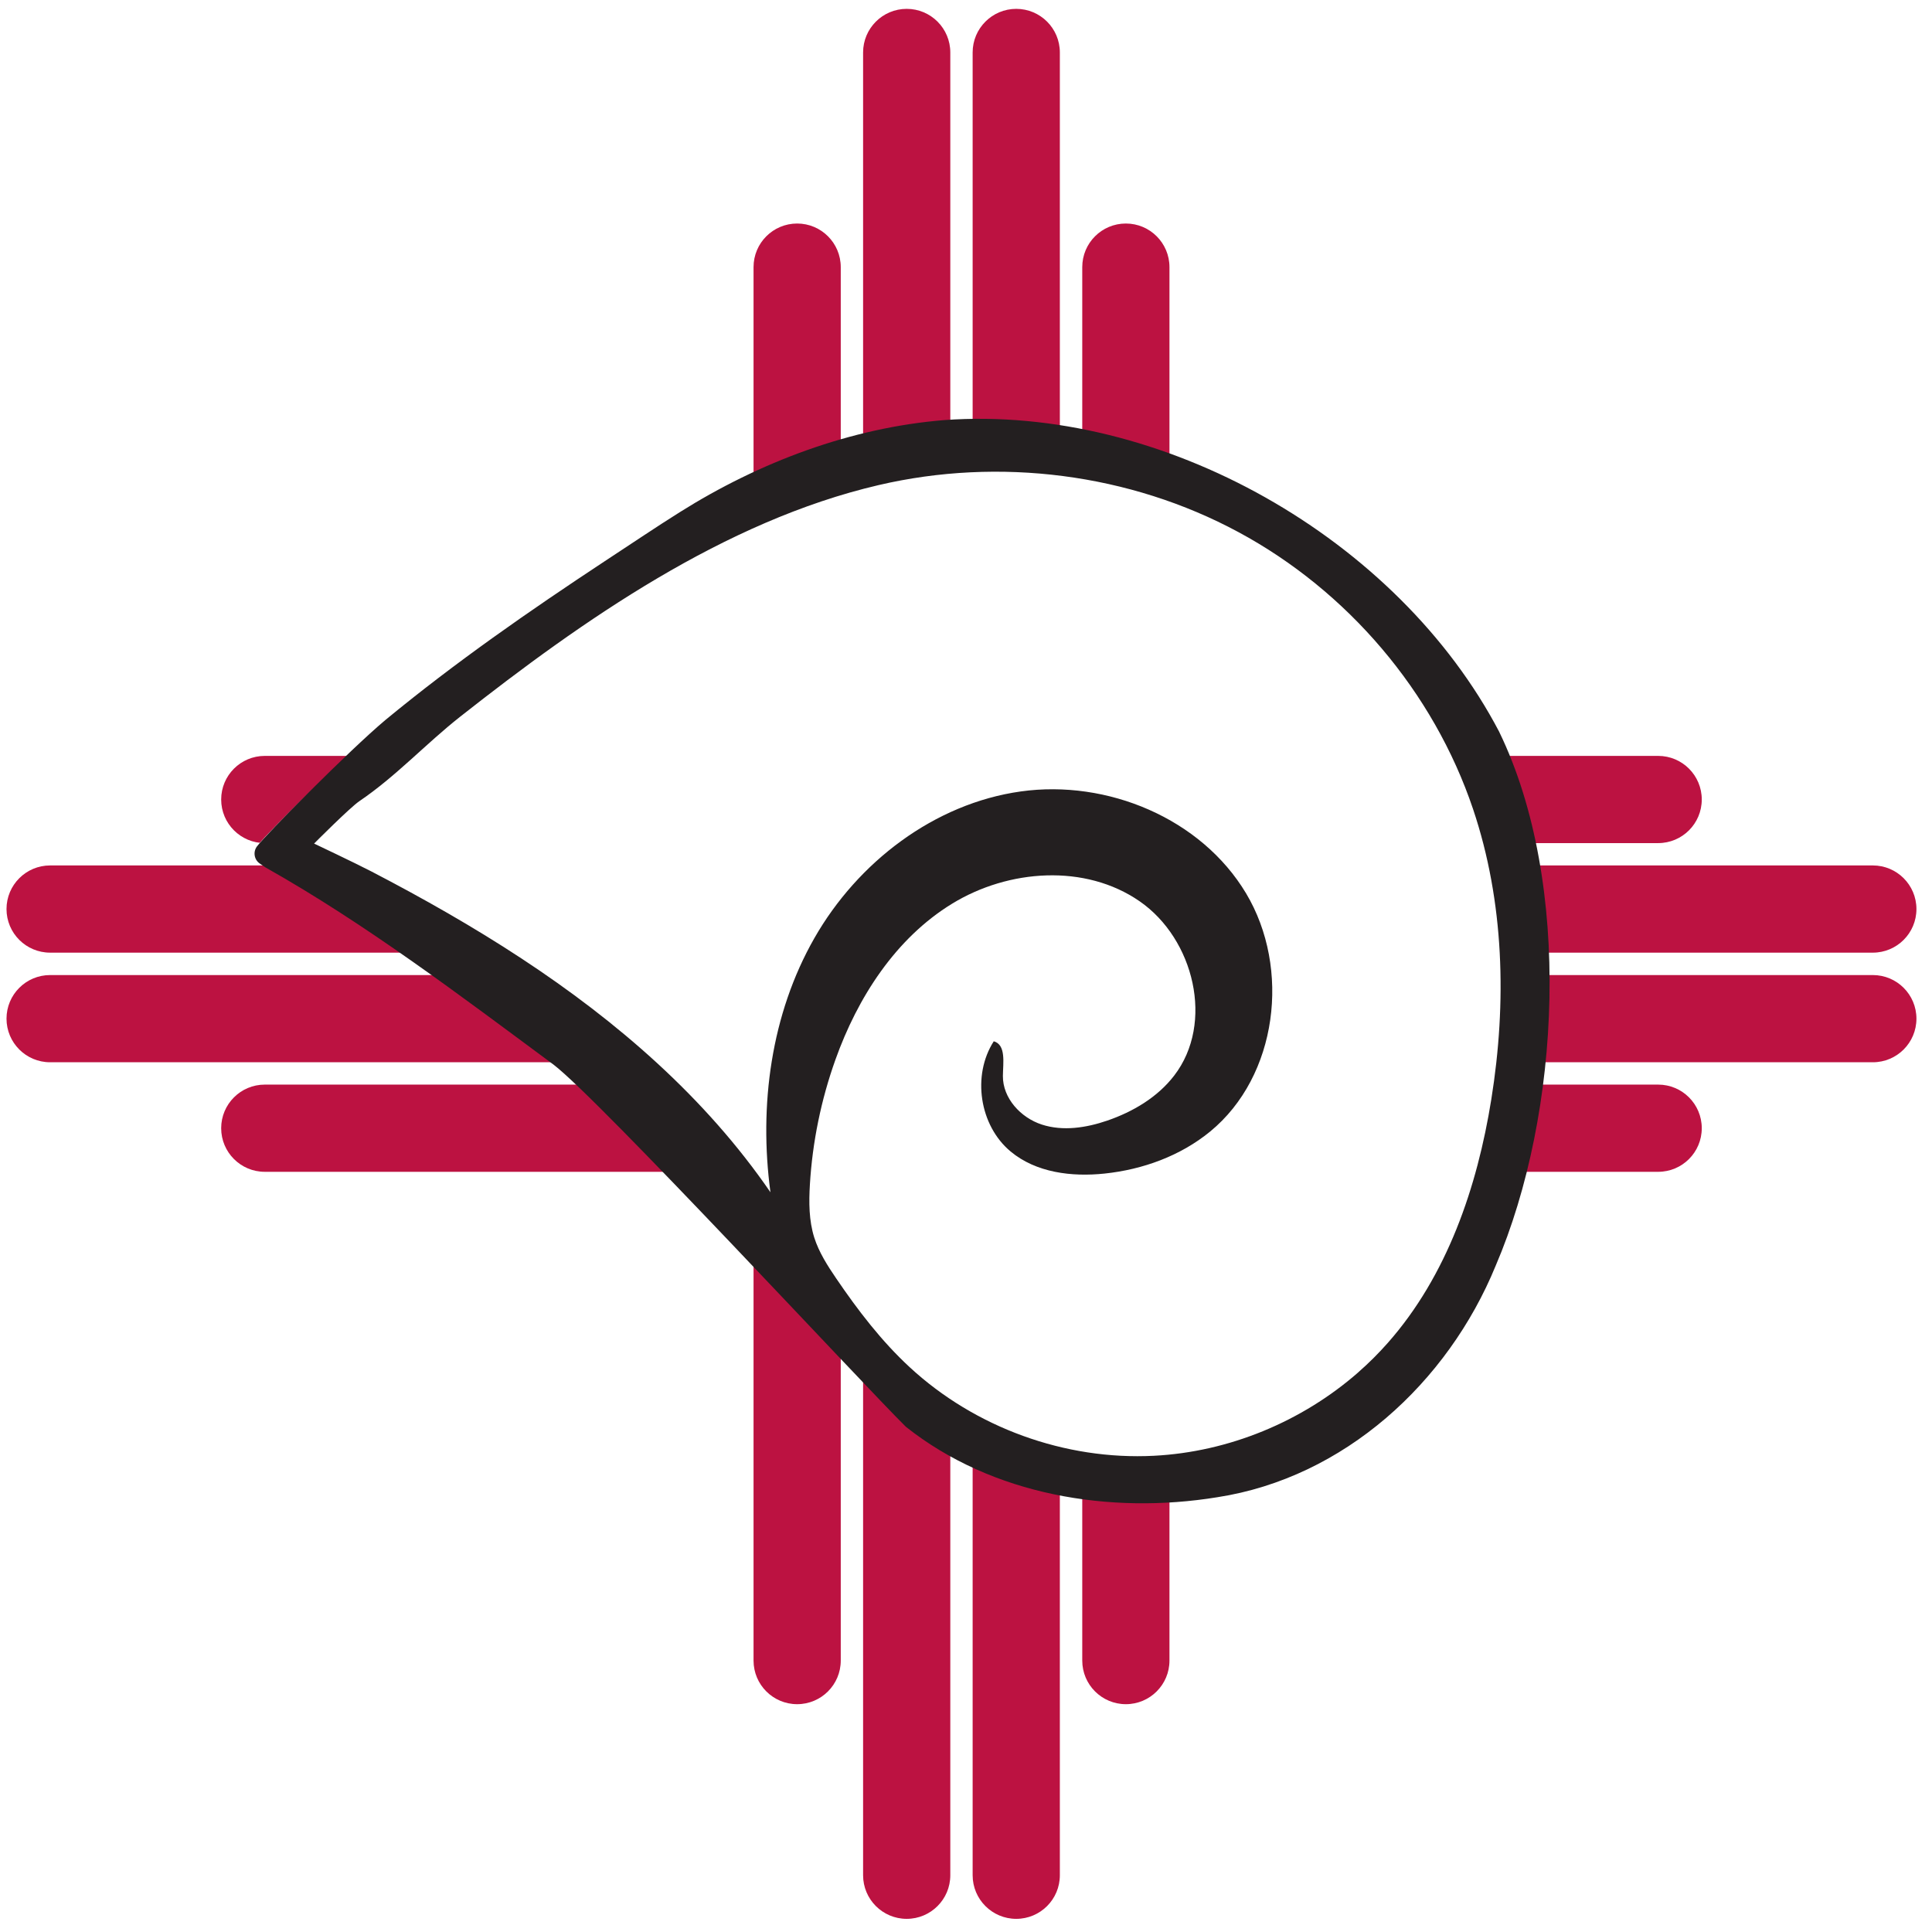
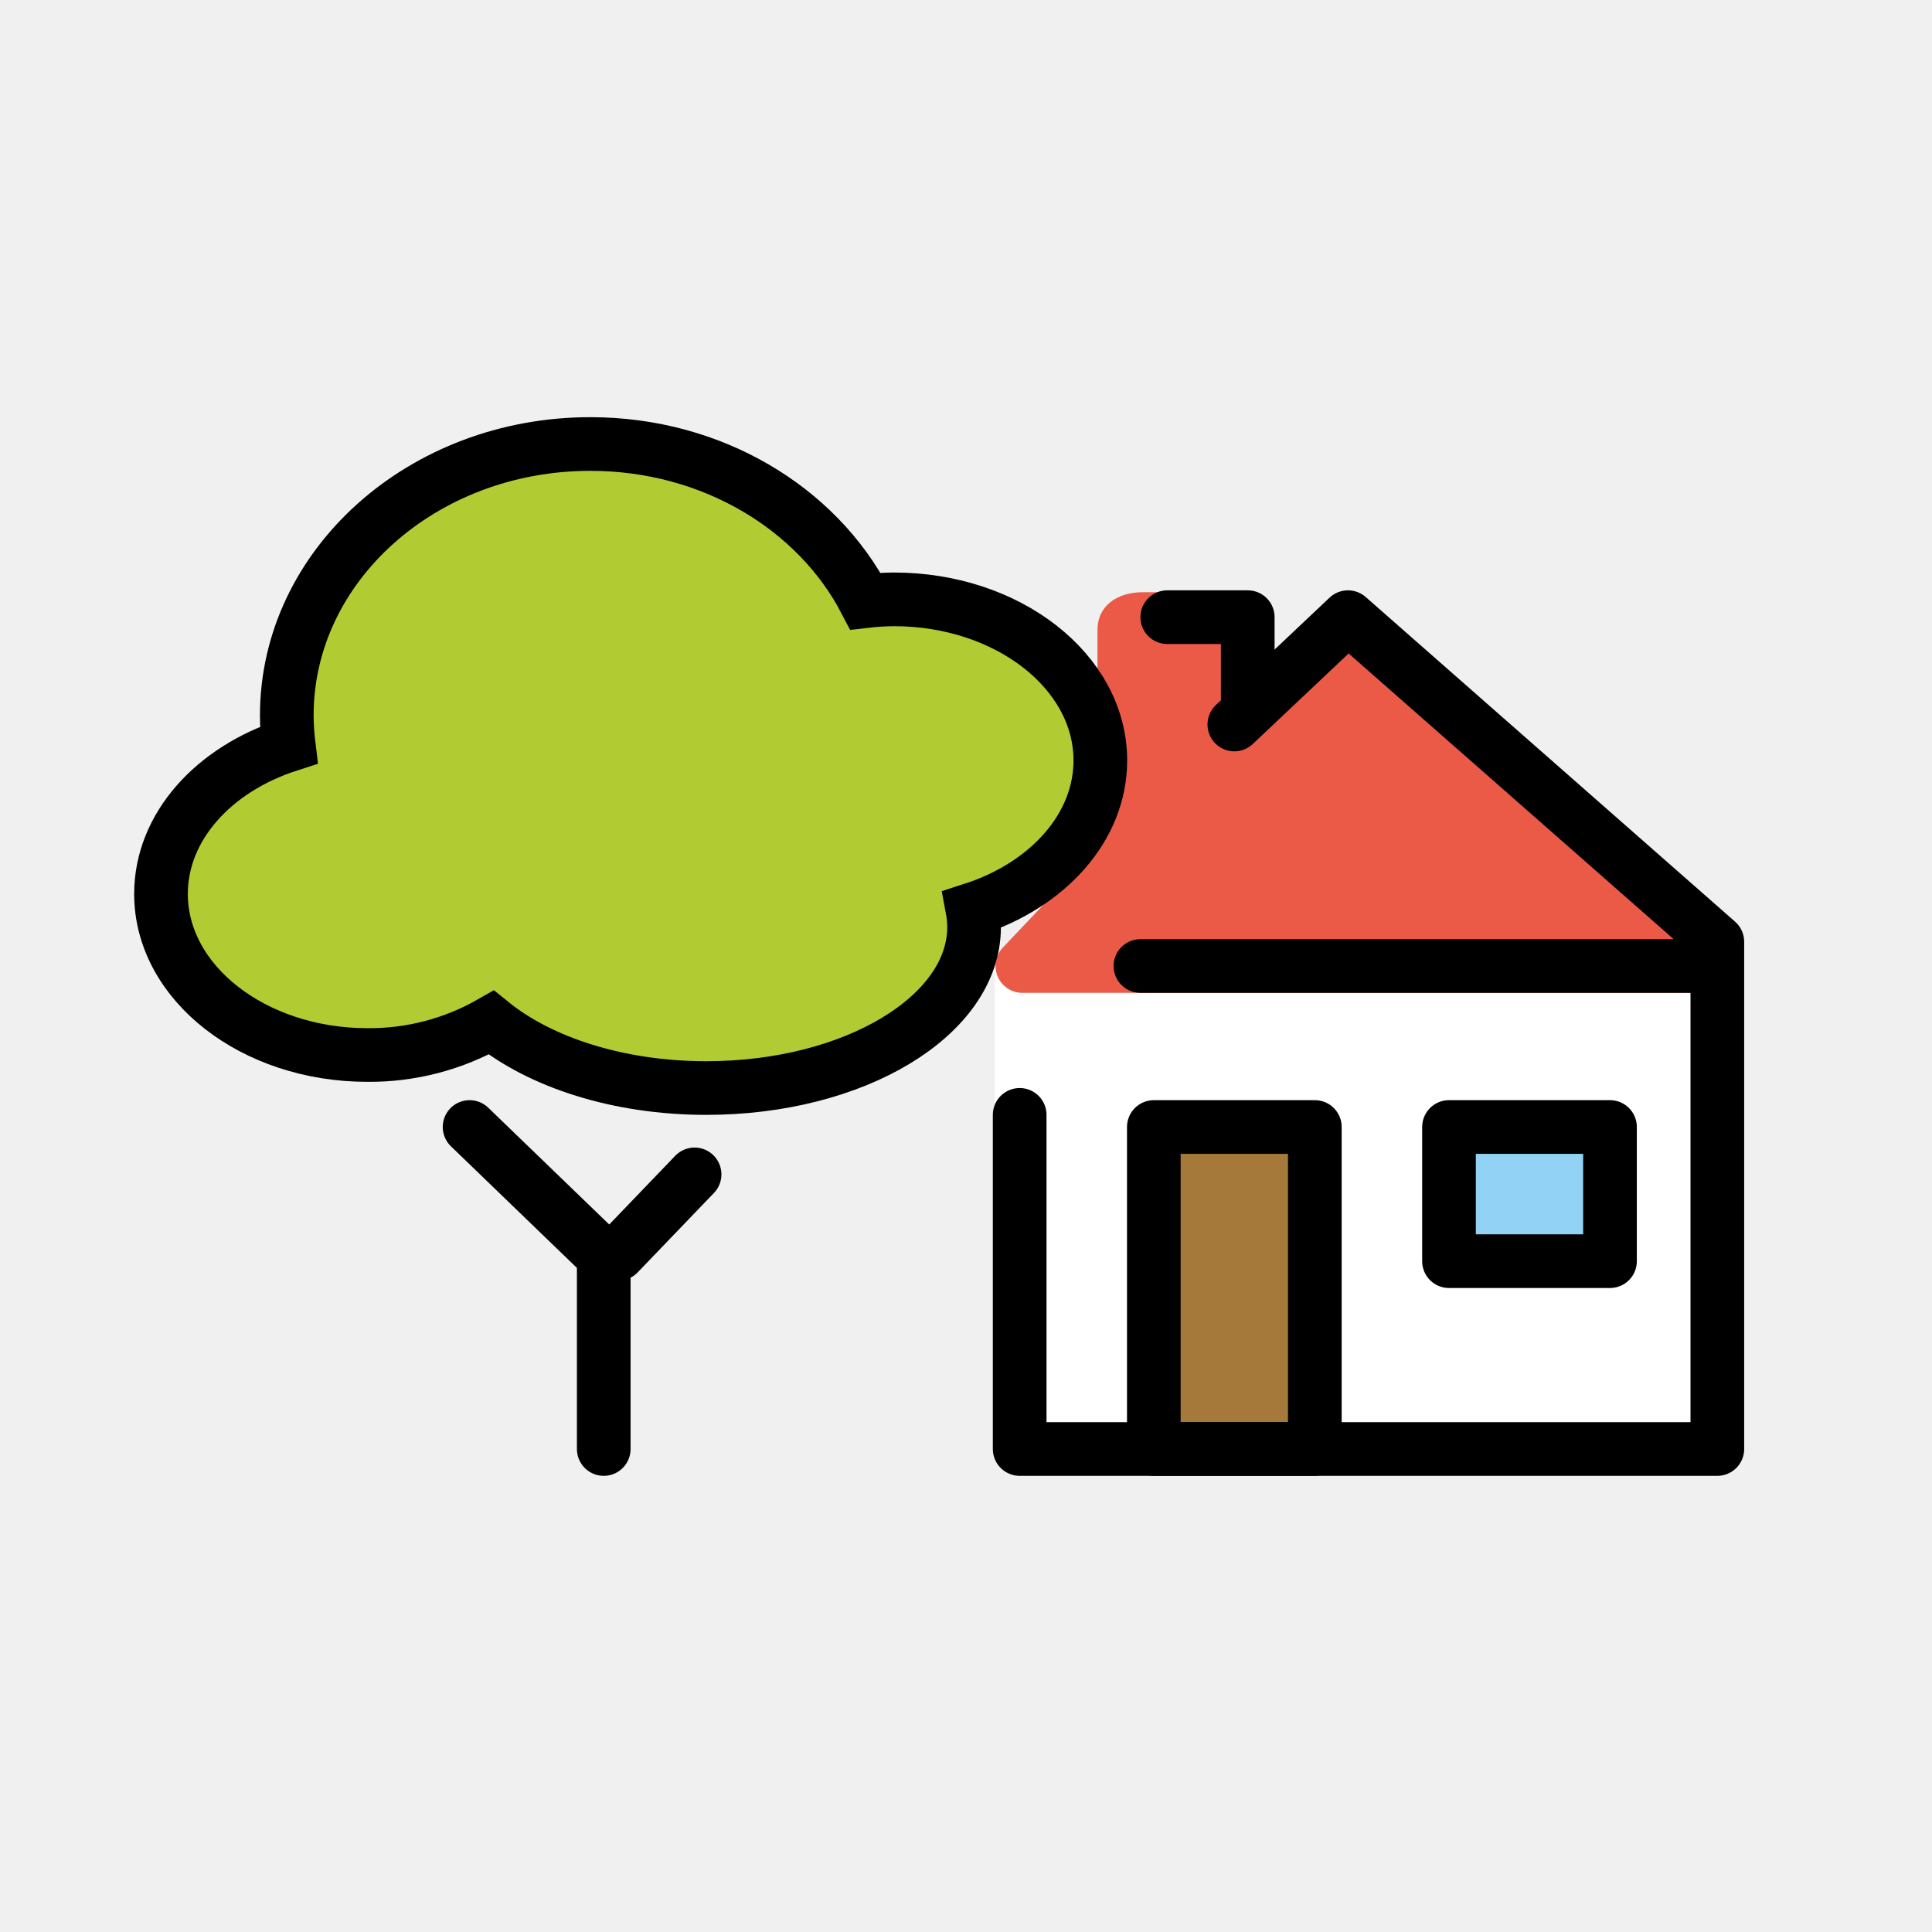
- <svg xmlns="http://www.w3.org/2000/svg" id="Layer_2" data-name="Layer 2" viewBox="0 0 288 288">
-   <defs>
-     <style>
-       .cls-1 {
-         fill: #bc1241;
-       }
- 
-       .cls-1, .cls-2, .cls-3 {
-         stroke-width: 0px;
-       }
- 
-       .cls-2 {
-         fill: #fff;
-       }
- 
-       .cls-3 {
-         fill: #231f20;
-       }
-     </style>
-   </defs>
-   <g id="Layer_1-2" data-name="Layer 1">
-     <g>
-       <rect class="cls-2" width="288" height="288" />
-       <g>
-         <g>
-           <g>
-             <rect class="cls-1" x="112.33" y="33.32" width="13" height="83" rx="6.5" ry="6.5" />
-             <rect class="cls-1" x="161.33" y="33.32" width="13" height="83" rx="6.5" ry="6.5" />
-             <rect class="cls-1" x="128.66" y="1.32" width="13" height="115" rx="6.5" ry="6.5" />
-             <rect class="cls-1" x="144.99" y="1.32" width="13" height="115" rx="6.5" ry="6.5" />
-           </g>
-           <g>
-             <rect class="cls-1" x="161.33" y="171.04" width="13" height="83" rx="6.5" ry="6.5" />
-             <rect class="cls-1" x="112.33" y="171.04" width="13" height="83" rx="6.5" ry="6.5" />
-             <rect class="cls-1" x="144.99" y="171.04" width="13" height="115" rx="6.5" ry="6.5" />
-             <rect class="cls-1" x="128.66" y="171.04" width="13" height="115" rx="6.5" ry="6.5" />
-           </g>
-         </g>
-         <g>
-           <g>
-             <rect class="cls-1" x="32.97" y="161.68" width="83" height="13" rx="6.5" ry="6.5" />
-             <rect class="cls-1" x="32.97" y="112.68" width="83" height="13" rx="6.5" ry="6.5" />
-             <rect class="cls-1" x=".97" y="145.35" width="115" height="13" rx="6.5" ry="6.5" />
-             <rect class="cls-1" x=".97" y="129.01" width="115" height="13" rx="6.5" ry="6.5" />
-           </g>
-           <g>
-             <rect class="cls-1" x="170.68" y="112.68" width="83" height="13" rx="6.5" ry="6.5" />
-             <rect class="cls-1" x="170.68" y="161.68" width="83" height="13" rx="6.5" ry="6.5" />
-             <rect class="cls-1" x="170.68" y="129.01" width="115" height="13" rx="6.5" ry="6.5" />
-             <rect class="cls-1" x="170.68" y="145.35" width="115" height="13" rx="6.5" ry="6.5" />
-           </g>
-         </g>
-       </g>
-       <path class="cls-2" d="m223.3,109.21c-15.09-28.18-50.15-47.69-82.54-45.39-13.98,1.12-27.58,6.16-39.32,13.39-3.43,2.09-7.86,5.03-11.22,7.18-11.19,7.22-22.17,14.68-32.57,23.06-5.39,4.42-17.89,16.79-19.11,18.41-.61.8-.41,1.93.43,2.49.45.3.81.54.81.54,15.03,8.28,29.04,18.7,42.85,28.7,6.84,5.09,45.98,46.5,52.41,52.71,12.86,9.98,30.36,12.79,46.31,10.25,18.85-2.84,34.27-16.68,41.4-33.67,9.73-22.2,11.43-55.69.54-77.68Z" />
-       <path class="cls-3" d="m223.5,109.12c-15.12-28.87-50.27-48.86-82.73-46.5-14.02,1.14-27.64,6.31-39.42,13.72-3.43,2.14-7.88,5.15-11.25,7.35-11.22,7.4-22.22,15.04-32.64,23.63-5.4,4.53-17.93,17.2-19.16,18.86-.61.82-.41,1.98.43,2.55.45.3.82.56.82.56,15.06,8.48,29.11,19.16,42.95,29.4,6.85,5.22,46.09,47.64,52.54,54,12.89,10.23,30.44,13.1,46.42,10.5,18.9-2.91,34.35-17.08,41.49-34.49,9.75-22.74,11.46-57.05.55-79.57Zm-21.01,95.44c-8.41,7.37-19.32,11.88-30.48,12.45-13.23.68-26.66-4.19-36.4-13.2-4.21-3.89-7.73-8.49-10.96-13.24-1.3-1.91-2.57-3.89-3.27-6.09-.8-2.54-.81-5.26-.65-7.92.38-6.33,1.67-12.61,3.8-18.58,3.32-9.31,8.99-18.12,17.4-23.27s19.84-5.97,27.95-.36c8.12,5.61,11.18,18.16,5.15,25.99-2.48,3.23-6.14,5.39-9.98,6.71-3.13,1.07-6.59,1.61-9.74.59s-5.84-3.93-5.81-7.25c.02-1.94.5-4.63-1.36-5.17-3.27,5.09-2.14,12.56,2.51,16.43,3.79,3.16,9.11,3.81,14.02,3.29,5.69-.6,11.29-2.63,15.72-6.26,10.07-8.26,12.05-24.32,5.36-35.51-6.7-11.19-20.71-17-33.59-15.19-12.89,1.81-24.29,10.53-30.76,21.86s-8.29,24.96-6.55,37.89c-9.7-14.13-22.85-25.48-37.08-34.83-7.21-4.74-14.72-9-22.38-12.98-2.44-1.27-8.57-4.17-8.57-4.17,0,0,5.34-5.37,6.76-6.33,5.42-3.67,9.88-8.53,15-12.57,18.31-14.42,39.42-29.18,62.4-34.54,17.95-4.19,37.42-1.74,53.65,7.02,16.24,8.75,29.06,23.77,34.96,41.29,4.65,13.82,5.03,28.84,2.72,43.24-2.11,13.17-6.61,26.33-15.43,36.32-1.37,1.55-2.84,3.02-4.4,4.38Z" />
-     </g>
+ <svg xmlns="http://www.w3.org/2000/svg" id="emoji" viewBox="0 0 72 72" version="1.1">
+   <g id="color">
+     <rect x="37.075" y="36.053" width="26.884" height="18.114" fill="#FFFFFF" />
+     <polygon fill="#EA5A47" stroke="#EA5A47" stroke-linecap="round" stroke-linejoin="round" stroke-miterlimit="10" stroke-width="2" points="50.235,23.2 38.1,36 63.5,36" />
+     <path fill="#EA5A47" d="M47.3,26l-6.4,6.059v-8.573c0-0.931,0.755-1.416,1.686-1.416h3.028 c0.931,0,1.686,0.485,1.686,1.416C47.3,23.486,47.3,26,47.3,26z" />
+     <rect x="43" y="42" width="6" height="12" fill="#A57939" />
+     <rect x="54" y="42" width="6" height="5" fill="#92D3F5" />
+     <path fill="#B1CC33" d="M41.006,28.339c0-3.312-3.445-6.003-7.694-6.003c-0.355,0.003-0.71,0.025-1.062,0.066 c-1.8-3.455-5.707-5.855-10.25-5.855c-6.248,0-11.312,4.529-11.312,10.114c0.001,0.369,0.025,0.738,0.07,1.104 C7.966,28.666,6,30.81,6,33.314c0,3.312,3.445,6.003,7.694,6.003c1.615,0.014,3.206-0.402,4.614-1.207 c1.818,1.477,4.726,2.438,8.015,2.438c5.511,0,9.978-2.688,9.978-6.003c-0.001-0.219-0.021-0.438-0.061-0.653 C39.036,32.99,41.006,30.845,41.006,28.339z" />
+   </g>
+   <g id="hair" />
+   <g id="skin" />
+   <g id="skin-shadow" />
+   <g id="line">
+     <polyline fill="none" stroke="#000000" stroke-linecap="round" stroke-linejoin="round" stroke-miterlimit="10" stroke-width="2" points="46,27 50.235,23 64,35.098 64,54 38,54 38,41.548" />
+     <rect x="43" y="42" width="6" height="12" fill="none" stroke="#000000" stroke-linecap="round" stroke-linejoin="round" stroke-miterlimit="10" stroke-width="2" />
+     <rect x="54" y="42" width="6" height="5" fill="none" stroke="#000000" stroke-linecap="round" stroke-linejoin="round" stroke-miterlimit="10" stroke-width="2" />
+     <polyline fill="none" stroke="#000000" stroke-linecap="round" stroke-linejoin="round" stroke-miterlimit="10" stroke-width="2" points="43.5,23 46.5,23 46.5,26" />
+     <path fill="none" stroke="#000000" stroke-miterlimit="10" stroke-width="2" d="M31.245,39.34" />
+     <polyline fill="none" stroke="#000000" stroke-linecap="round" stroke-linejoin="round" stroke-width="2" points="22.5,54 22.5,46.827 17.5,42" />
+     <line x1="23.041" x2="25.885" y1="46.727" y2="43.766" fill="none" stroke="#000000" stroke-linecap="round" stroke-linejoin="round" stroke-width="2" />
+     <path fill="none" stroke="#000000" stroke-linecap="round" stroke-miterlimit="10" stroke-width="2" d="M41.006,28.339 c0-3.312-3.445-6.003-7.694-6.003c-0.355,0.003-0.71,0.025-1.062,0.066c-1.8-3.455-5.707-5.855-10.25-5.855 c-6.248,0-11.312,4.529-11.312,10.114c0.001,0.369,0.025,0.738,0.07,1.104C7.966,28.666,6,30.81,6,33.314 c0,3.312,3.445,6.003,7.694,6.003c1.615,0.014,3.206-0.402,4.614-1.207c1.818,1.477,4.726,2.438,8.015,2.438 c5.511,0,9.978-2.688,9.978-6.003c-0.001-0.219-0.021-0.438-0.061-0.653 C39.036,32.99,41.006,30.845,41.006,28.339z" />
+     <line x1="63.5" x2="42.5" y1="36" y2="36" fill="none" stroke="#000000" stroke-linecap="round" stroke-linejoin="round" stroke-miterlimit="10" stroke-width="2" />
  </g>
</svg>
